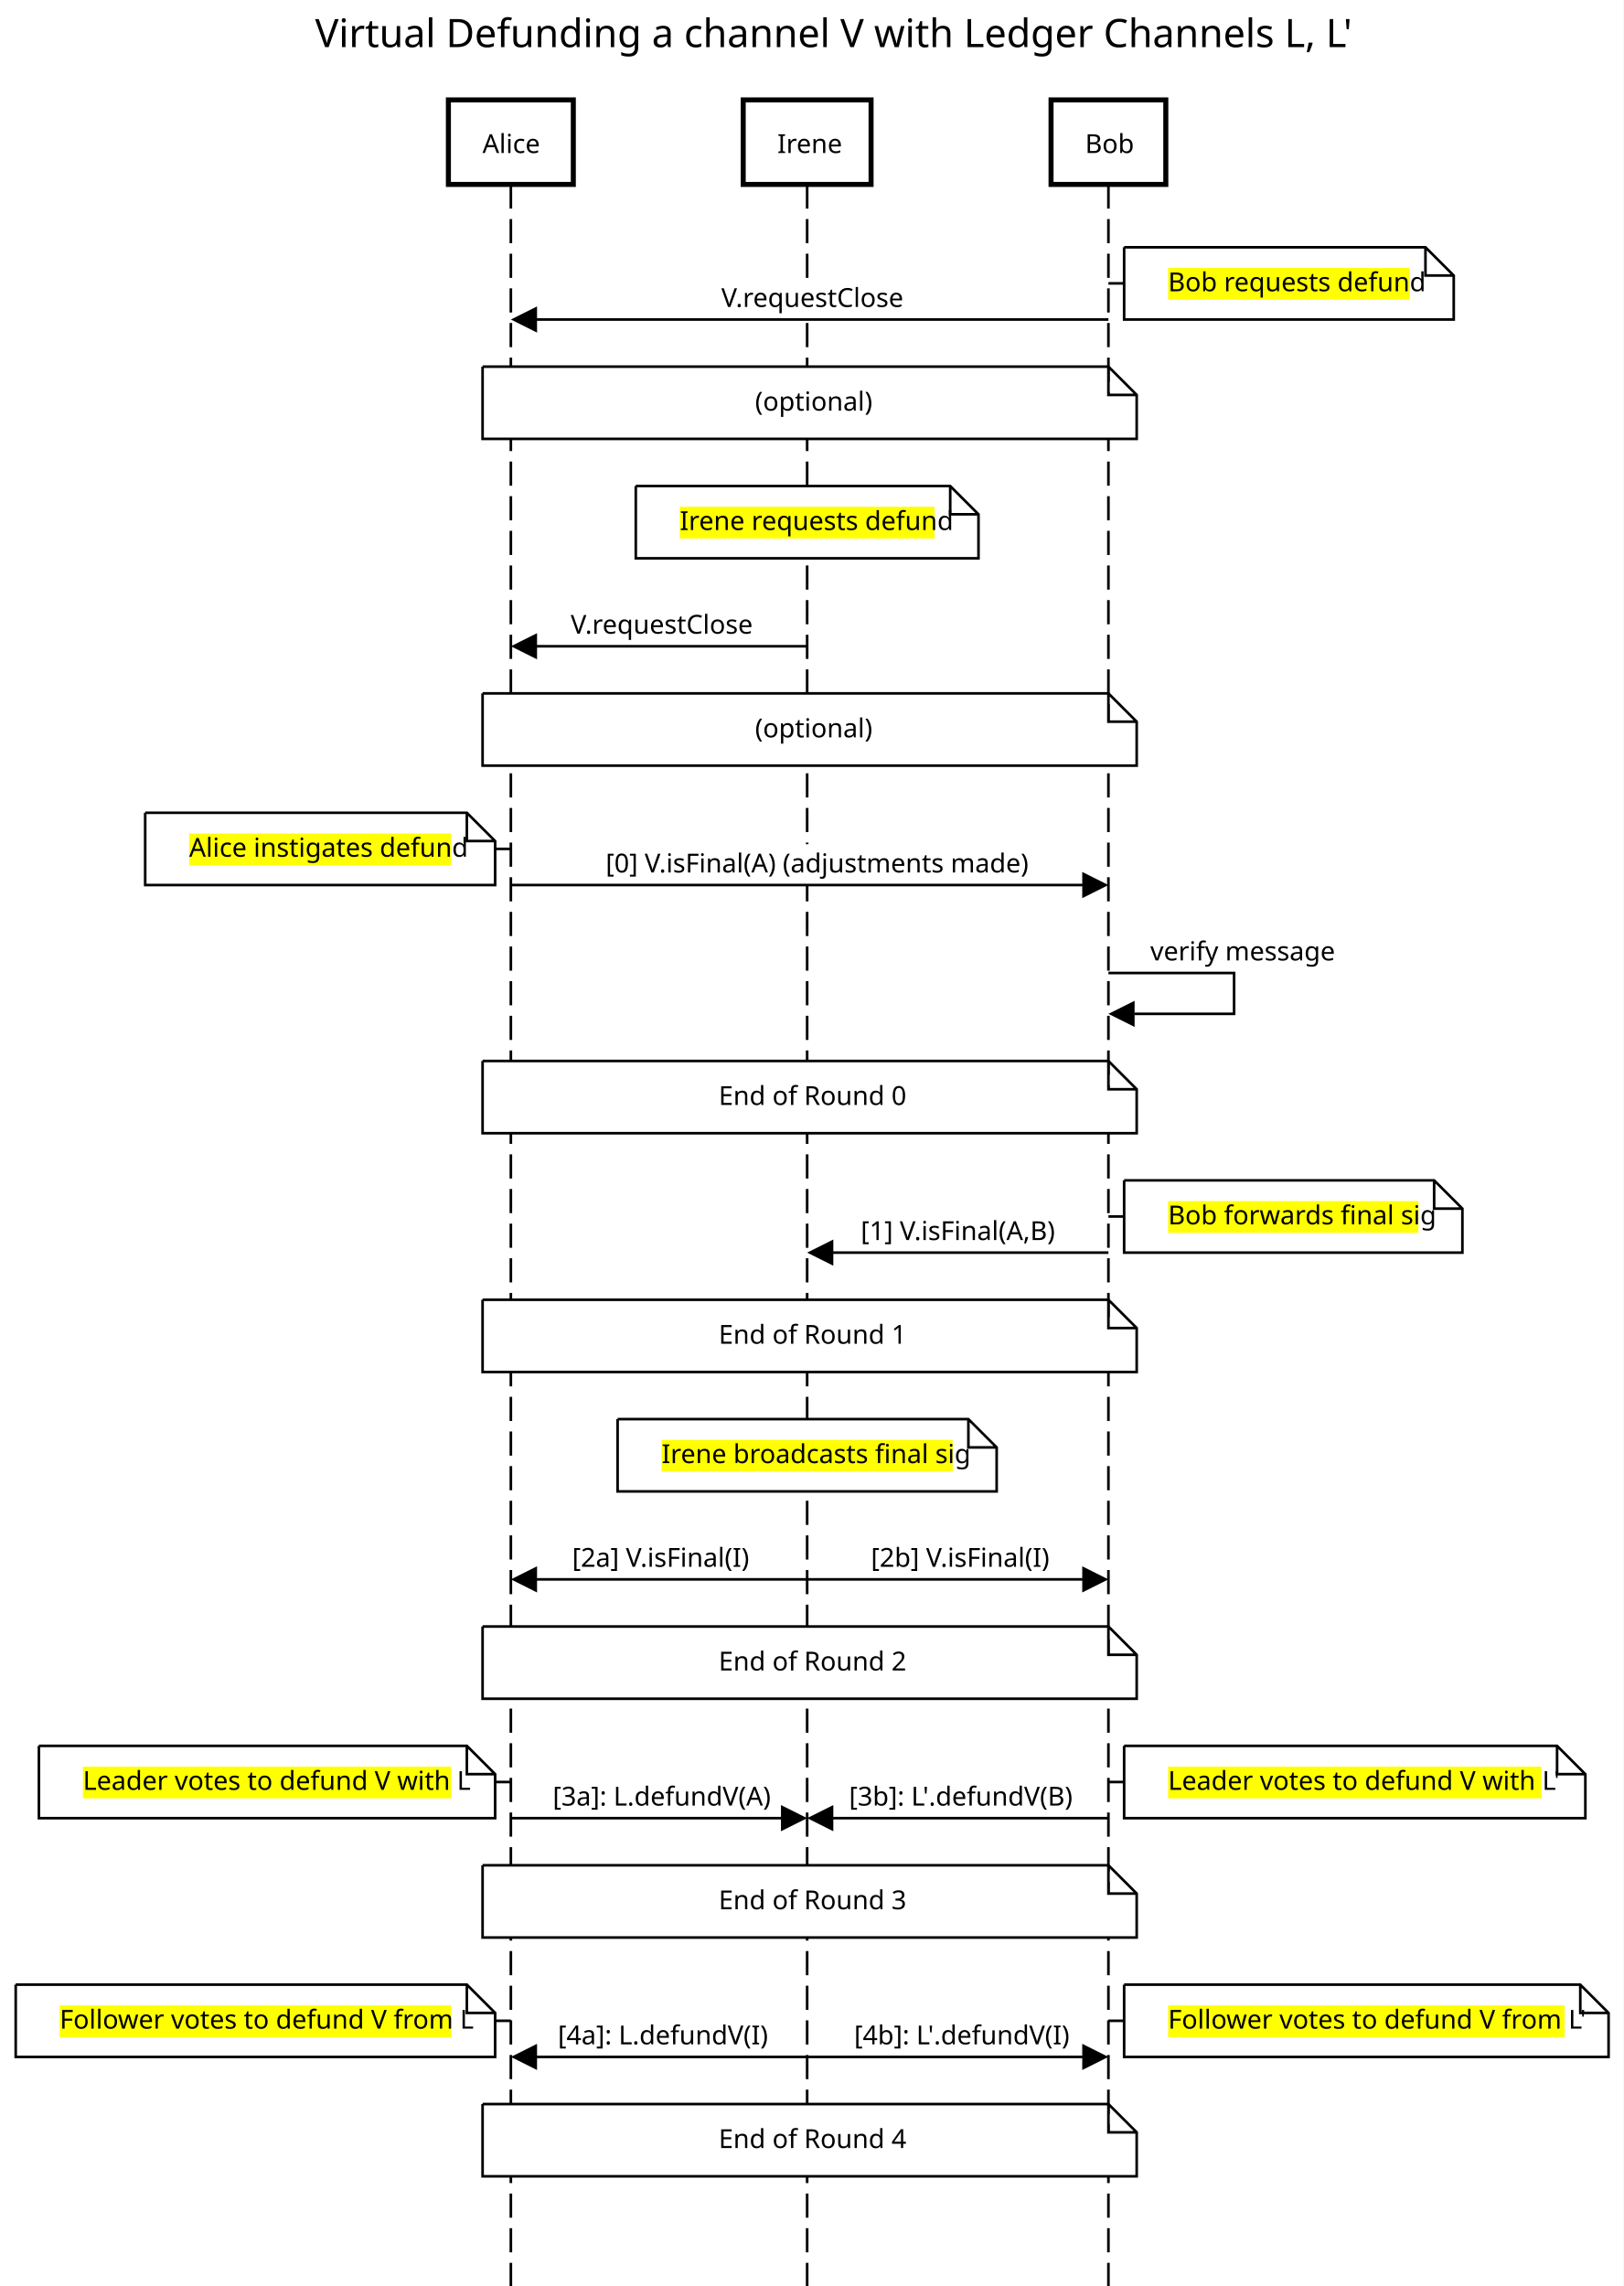
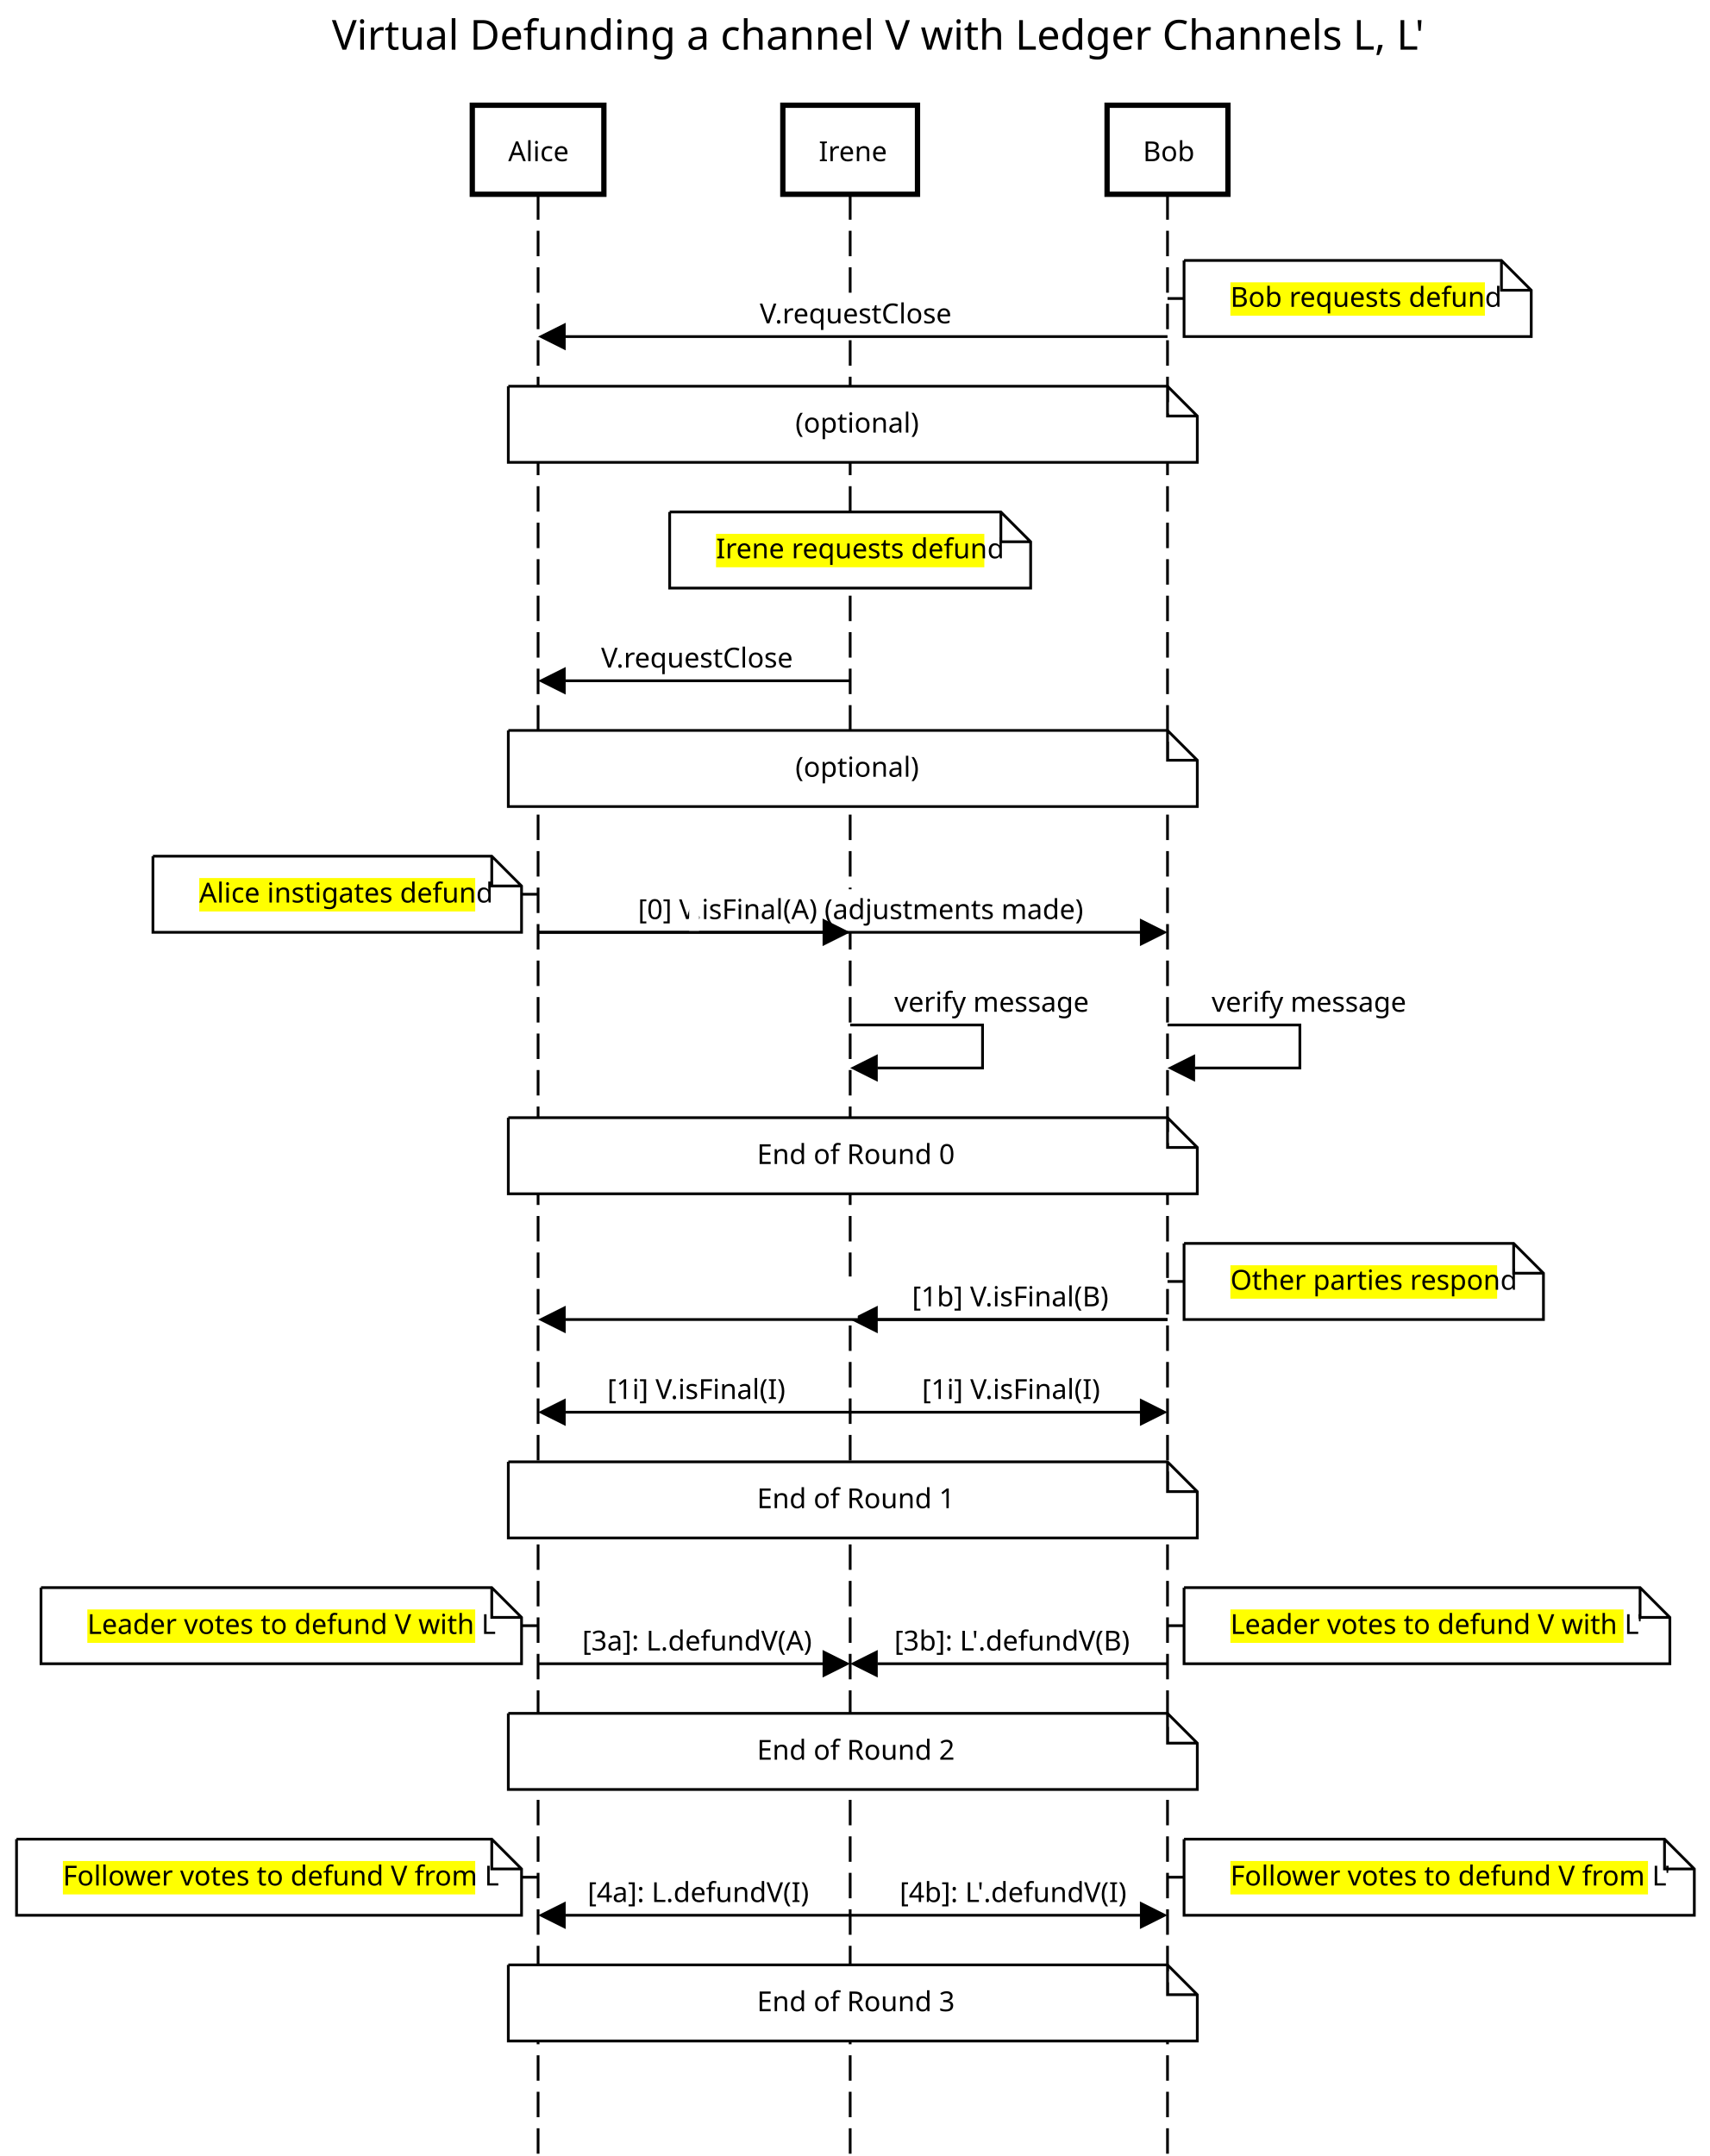
- <svg xmlns="http://www.w3.org/2000/svg" version="1.1" width="909" height="1280">
+ <svg xmlns="http://www.w3.org/2000/svg" version="1.1" width="909" height="1146">
  <defs />
  <g>
    <g />
    <g />
    <g />
    <g />
    <g />
    <g />
    <g />
    <g />
    <g />
    <g />
    <g />
    <g />
    <g />
    <g />
    <g />
    <g />
    <g />
    <g />
    <g />
    <g />
    <g />
    <g />
    <g />
    <g />
    <g />
    <g />
    <g />
    <g />
    <g />
    <g />
-     <g>
-       <rect fill="white" stroke="none" x="0" y="0" width="909" height="1280" />
+     <g />
+     <g>
+       <rect fill="white" stroke="none" x="0" y="0" width="909" height="1146" />
    </g>
    <g>
      <text fill="black" stroke="none" font-family="sans-serif" font-size="16.5pt" font-style="normal" font-weight="normal" text-decoration="normal" x="176.425" y="26.388" text-anchor="start" dominant-baseline="alphabetic" xml:space="preserve">Virtual Defunding a channel V with Ledger Channels L, L'</text>
    </g>
    <g />
    <g>
-       <path fill="none" stroke="black" paint-order="fill stroke markers" d=" M 286.04 103.264 L 286.04 1280.152" stroke-miterlimit="10" stroke-width="1.466" stroke-dasharray="13.532,5.864" />
-       <path fill="none" stroke="black" paint-order="fill stroke markers" d=" M 451.935 103.264 L 451.935 1280.152" stroke-miterlimit="10" stroke-width="1.466" stroke-dasharray="13.532,5.864" />
-       <path fill="none" stroke="black" paint-order="fill stroke markers" d=" M 620.628 103.264 L 620.628 1280.152" stroke-miterlimit="10" stroke-width="1.466" stroke-dasharray="13.532,5.864" />
+       <path fill="none" stroke="black" paint-order="fill stroke markers" d=" M 286.04 103.264 L 286.04 1146.455" stroke-miterlimit="10" stroke-width="1.466" stroke-dasharray="13.532,5.864" />
+       <path fill="none" stroke="black" paint-order="fill stroke markers" d=" M 451.935 103.264 L 451.935 1146.455" stroke-miterlimit="10" stroke-width="1.466" stroke-dasharray="13.532,5.864" />
+       <path fill="none" stroke="black" paint-order="fill stroke markers" d=" M 620.628 103.264 L 620.628 1146.455" stroke-miterlimit="10" stroke-width="1.466" stroke-dasharray="13.532,5.864" />
    </g>
    <g>
      <path fill="none" stroke="none" />
      <g>
        <path fill="white" stroke="black" paint-order="fill stroke markers" d=" M 251.065 55.942 L 321.014 55.942 L 321.014 103.264 L 251.065 103.264 L 251.065 55.942 Z" stroke-miterlimit="10" stroke-width="2.815" stroke-dasharray="" />
      </g>
      <g>
        <text fill="black" stroke="none" font-family="sans-serif" font-size="11pt" font-style="normal" font-weight="normal" text-decoration="normal" x="270.152" y="85.672" text-anchor="start" dominant-baseline="alphabetic" xml:space="preserve">Alice</text>
      </g>
      <path fill="none" stroke="none" />
      <g>
        <path fill="white" stroke="black" paint-order="fill stroke markers" d=" M 416.14 55.942 L 487.729 55.942 L 487.729 103.264 L 416.14 103.264 L 416.14 55.942 Z" stroke-miterlimit="10" stroke-width="2.815" stroke-dasharray="" />
      </g>
      <g>
        <text fill="black" stroke="none" font-family="sans-serif" font-size="11pt" font-style="normal" font-weight="normal" text-decoration="normal" x="435.227" y="85.672" text-anchor="start" dominant-baseline="alphabetic" xml:space="preserve">Irene</text>
      </g>
      <path fill="none" stroke="none" />
      <g>
        <path fill="white" stroke="black" paint-order="fill stroke markers" d=" M 588.499 55.942 L 652.758 55.942 L 652.758 103.264 L 588.499 103.264 L 588.499 55.942 Z" stroke-miterlimit="10" stroke-width="2.815" stroke-dasharray="" />
      </g>
      <g>
        <text fill="black" stroke="none" font-family="sans-serif" font-size="11pt" font-style="normal" font-weight="normal" text-decoration="normal" x="607.586" y="85.672" text-anchor="start" dominant-baseline="alphabetic" xml:space="preserve">Bob</text>
      </g>
    </g>
    <g>
      <path fill="white" stroke="black" paint-order="fill stroke markers" d=" M 620.628 158.678 L 629.424 158.678 M 629.424 138.447 L 798.145 138.447 L 813.978 154.28 L 813.978 178.908 L 629.424 178.908 L 629.424 138.447 M 798.145 138.447 L 798.145 154.28 L 813.978 154.28" stroke-miterlimit="10" stroke-width="1.466" stroke-dasharray="" />
      <g>
        <g>
          <rect fill="yellow" stroke="none" x="654.053" y="150.058" width="135.297" height="17.768" />
          <text fill="black" stroke="none" font-family="sans-serif" font-size="11pt" font-style="normal" font-weight="normal" text-decoration="normal" x="654.053" y="163.076" text-anchor="start" dominant-baseline="alphabetic" xml:space="preserve">Bob requests defund</text>
        </g>
        <g>
          <g>
            <rect fill="white" stroke="none" x="401.254" y="156.039" width="104.161" height="22.869" />
          </g>
          <text fill="black" stroke="none" font-family="sans-serif" font-size="11pt" font-style="normal" font-weight="normal" text-decoration="normal" x="403.892" y="171.871" text-anchor="start" dominant-baseline="alphabetic" xml:space="preserve">V.requestClose</text>
        </g>
        <g>
          <path fill="none" stroke="black" paint-order="fill stroke markers" d=" M 620.628 178.908 L 300.524 178.908" stroke-miterlimit="10" stroke-width="1.466" stroke-dasharray="" />
          <g transform="translate(286.0397,178.9082) translate(-286.0397,-178.9082)">
            <path fill="black" stroke="none" paint-order="stroke fill markers" d=" M 300.7 171.578 L 286.04 178.908 L 300.7 186.238 Z" />
          </g>
        </g>
        <path fill="white" stroke="black" paint-order="fill stroke markers" d=" M 270.207 205.296 L 620.628 205.296 L 636.461 221.128 L 636.461 245.757 L 270.207 245.757 L 270.207 205.296 M 620.628 205.296 L 620.628 221.128 L 636.461 221.128" stroke-miterlimit="10" stroke-width="1.466" stroke-dasharray="" />
        <g>
          <text fill="black" stroke="none" font-family="sans-serif" font-size="11pt" font-style="normal" font-weight="normal" text-decoration="normal" x="422.776" y="229.924" text-anchor="start" dominant-baseline="alphabetic" xml:space="preserve">(optional)</text>
        </g>
        <path fill="white" stroke="black" paint-order="fill stroke markers" d=" M 355.993 272.144 L 532.044 272.144 L 547.877 287.977 L 547.877 312.606 L 355.993 312.606 L 355.993 272.144 M 532.044 272.144 L 532.044 287.977 L 547.877 287.977" stroke-miterlimit="10" stroke-width="1.466" stroke-dasharray="" />
        <g>
          <g>
            <rect fill="yellow" stroke="none" x="380.621" y="283.755" width="142.627" height="17.768" />
            <text fill="black" stroke="none" font-family="sans-serif" font-size="11pt" font-style="normal" font-weight="normal" text-decoration="normal" x="380.621" y="296.773" text-anchor="start" dominant-baseline="alphabetic" xml:space="preserve">Irene requests defund</text>
          </g>
          <g>
            <g>
              <rect fill="white" stroke="none" x="316.907" y="338.993" width="104.161" height="22.869" />
            </g>
            <text fill="black" stroke="none" font-family="sans-serif" font-size="11pt" font-style="normal" font-weight="normal" text-decoration="normal" x="319.546" y="354.826" text-anchor="start" dominant-baseline="alphabetic" xml:space="preserve">V.requestClose</text>
          </g>
          <g>
            <path fill="none" stroke="black" paint-order="fill stroke markers" d=" M 451.935 361.862 L 300.524 361.862" stroke-miterlimit="10" stroke-width="1.466" stroke-dasharray="" />
            <g transform="translate(286.0397,361.8624) translate(-286.0397,-361.8624)">
              <path fill="black" stroke="none" paint-order="stroke fill markers" d=" M 300.7 354.533 L 286.04 361.862 L 300.7 369.192 Z" />
            </g>
          </g>
          <path fill="white" stroke="black" paint-order="fill stroke markers" d=" M 270.207 388.25 L 620.628 388.25 L 636.461 404.083 L 636.461 428.711 L 270.207 428.711 L 270.207 388.25 M 620.628 388.25 L 620.628 404.083 L 636.461 404.083" stroke-miterlimit="10" stroke-width="1.466" stroke-dasharray="" />
          <g>
            <text fill="black" stroke="none" font-family="sans-serif" font-size="11pt" font-style="normal" font-weight="normal" text-decoration="normal" x="422.776" y="412.879" text-anchor="start" dominant-baseline="alphabetic" xml:space="preserve">(optional)</text>
          </g>
          <path fill="white" stroke="black" paint-order="fill stroke markers" d=" M 286.04 475.329 L 277.244 475.329 M 81.294 455.099 L 261.411 455.099 L 277.244 470.931 L 277.244 495.56 L 81.294 495.56 L 81.294 455.099 M 261.411 455.099 L 261.411 470.931 L 277.244 470.931" stroke-miterlimit="10" stroke-width="1.466" stroke-dasharray="" />
          <g>
            <g>
              <rect fill="yellow" stroke="none" x="105.923" y="466.709" width="146.693" height="17.768" />
              <text fill="black" stroke="none" font-family="sans-serif" font-size="11pt" font-style="normal" font-weight="normal" text-decoration="normal" x="105.923" y="479.727" text-anchor="start" dominant-baseline="alphabetic" xml:space="preserve">Alice instigates defund</text>
            </g>
            <g>
              <g>
                <rect fill="white" stroke="none" x="336.493" y="472.691" width="233.681" height="22.869" />
              </g>
              <text fill="black" stroke="none" font-family="sans-serif" font-size="11pt" font-style="normal" font-weight="normal" text-decoration="normal" x="339.132" y="488.523" text-anchor="start" dominant-baseline="alphabetic" xml:space="preserve">[0] V.isFinal(A) (adjustments made)</text>
            </g>
            <g>
              <path fill="none" stroke="black" paint-order="fill stroke markers" d=" M 286.04 495.56 L 606.144 495.56" stroke-miterlimit="10" stroke-width="1.466" stroke-dasharray="" />
              <g transform="translate(620.6283,495.5598) translate(-620.6283,-495.5598)">
                <path fill="black" stroke="none" paint-order="stroke fill markers" d=" M 605.968 488.23 L 620.628 495.56 L 605.968 502.89 Z" />
              </g>
            </g>
            <g>
              <g>
+                 <rect fill="white" stroke="none" x="366.348" y="472.691" width="5.278" height="22.869" />
+               </g>
+               <text fill="black" stroke="none" font-family="sans-serif" font-size="11pt" font-style="normal" font-weight="normal" text-decoration="normal" x="368.987" y="488.523" text-anchor="start" dominant-baseline="alphabetic" xml:space="preserve" />
+             </g>
+             <g>
+               <path fill="none" stroke="black" paint-order="fill stroke markers" d=" M 286.04 495.56 L 437.451 495.56" stroke-miterlimit="10" stroke-width="1.466" stroke-dasharray="" />
+               <g transform="translate(451.9346,495.5598) translate(-451.9346,-495.5598)">
+                 <path fill="black" stroke="none" paint-order="stroke fill markers" d=" M 437.275 488.23 L 451.935 495.56 L 437.275 502.89 Z" />
+               </g>
+             </g>
+             <g>
+               <g>
                <rect fill="white" stroke="none" x="641.445" y="521.947" width="103.86" height="22.869" />
              </g>
              <text fill="black" stroke="none" font-family="sans-serif" font-size="11pt" font-style="normal" font-weight="normal" text-decoration="normal" x="644.084" y="537.78" text-anchor="start" dominant-baseline="alphabetic" xml:space="preserve">verify message</text>
            </g>
            <g>
              <path fill="none" stroke="black" paint-order="fill stroke markers" d=" M 620.628 544.817 L 690.995 544.817 L 690.995 567.686 L 635.112 567.686" stroke-miterlimit="10" stroke-width="1.466" stroke-dasharray="" />
              <g transform="translate(620.6283,567.686) translate(-620.6283,-567.686)">
                <path fill="black" stroke="none" paint-order="stroke fill markers" d=" M 635.288 560.356 L 620.628 567.686 L 635.288 575.016 Z" />
              </g>
            </g>
+             <g>
+               <g>
+                 <rect fill="white" stroke="none" x="472.751" y="521.947" width="103.86" height="22.869" />
+               </g>
+               <text fill="black" stroke="none" font-family="sans-serif" font-size="11pt" font-style="normal" font-weight="normal" text-decoration="normal" x="475.39" y="537.78" text-anchor="start" dominant-baseline="alphabetic" xml:space="preserve">verify message</text>
+             </g>
+             <g>
+               <path fill="none" stroke="black" paint-order="fill stroke markers" d=" M 451.935 544.817 L 522.302 544.817 L 522.302 567.686 L 466.418 567.686" stroke-miterlimit="10" stroke-width="1.466" stroke-dasharray="" />
+               <g transform="translate(451.9346,567.686) translate(-451.9346,-567.686)">
+                 <path fill="black" stroke="none" paint-order="stroke fill markers" d=" M 466.594 560.356 L 451.935 567.686 L 466.594 575.016 Z" />
+               </g>
+             </g>
            <path fill="white" stroke="black" paint-order="fill stroke markers" d=" M 270.207 594.074 L 620.628 594.074 L 636.461 609.906 L 636.461 634.535 L 270.207 634.535 L 270.207 594.074 M 620.628 594.074 L 620.628 609.906 L 636.461 609.906" stroke-miterlimit="10" stroke-width="1.466" stroke-dasharray="" />
            <g>
              <text fill="black" stroke="none" font-family="sans-serif" font-size="11pt" font-style="normal" font-weight="normal" text-decoration="normal" x="402.393" y="618.702" text-anchor="start" dominant-baseline="alphabetic" xml:space="preserve">End of Round 0</text>
            </g>
-             <path fill="white" stroke="black" paint-order="fill stroke markers" d=" M 620.628 681.153 L 629.424 681.153 M 629.424 660.922 L 802.999 660.922 L 818.831 676.755 L 818.831 701.383 L 629.424 701.383 L 629.424 660.922 M 802.999 660.922 L 802.999 676.755 L 818.831 676.755" stroke-miterlimit="10" stroke-width="1.466" stroke-dasharray="" />
-             <g>
-               <g>
-                 <rect fill="yellow" stroke="none" x="654.053" y="672.533" width="140.15" height="17.768" />
-                 <text fill="black" stroke="none" font-family="sans-serif" font-size="11pt" font-style="normal" font-weight="normal" text-decoration="normal" x="654.053" y="685.551" text-anchor="start" dominant-baseline="alphabetic" xml:space="preserve">Bob forwards final sig</text>
-               </g>
-               <g>
-                 <g>
-                   <rect fill="white" stroke="none" x="479.326" y="678.514" width="113.91" height="22.869" />
-                 </g>
-                 <text fill="black" stroke="none" font-family="sans-serif" font-size="11pt" font-style="normal" font-weight="normal" text-decoration="normal" x="481.965" y="694.347" text-anchor="start" dominant-baseline="alphabetic" xml:space="preserve">[1] V.isFinal(A,B)</text>
+             <path fill="white" stroke="black" paint-order="fill stroke markers" d=" M 620.628 681.153 L 629.424 681.153 M 629.424 660.922 L 804.638 660.922 L 820.471 676.755 L 820.471 701.383 L 629.424 701.383 L 629.424 660.922 M 804.638 660.922 L 804.638 676.755 L 820.471 676.755" stroke-miterlimit="10" stroke-width="1.466" stroke-dasharray="" />
+             <g>
+               <g>
+                 <rect fill="yellow" stroke="none" x="654.053" y="672.533" width="141.789" height="17.768" />
+                 <text fill="black" stroke="none" font-family="sans-serif" font-size="11pt" font-style="normal" font-weight="normal" text-decoration="normal" x="654.053" y="685.551" text-anchor="start" dominant-baseline="alphabetic" xml:space="preserve">Other parties respond</text>
+               </g>
+               <g>
+                 <g>
+                   <rect fill="white" stroke="none" x="482.175" y="678.514" width="108.212" height="22.869" />
+                 </g>
+                 <text fill="black" stroke="none" font-family="sans-serif" font-size="11pt" font-style="normal" font-weight="normal" text-decoration="normal" x="484.814" y="694.347" text-anchor="start" dominant-baseline="alphabetic" xml:space="preserve">[1b] V.isFinal(B)</text>
              </g>
              <g>
                <path fill="none" stroke="black" paint-order="fill stroke markers" d=" M 620.628 701.383 L 466.418 701.383" stroke-miterlimit="10" stroke-width="1.466" stroke-dasharray="" />
                <g transform="translate(451.9346,701.3834) translate(-451.9346,-701.3834)">
                  <path fill="black" stroke="none" paint-order="stroke fill markers" d=" M 466.594 694.053 L 451.935 701.383 L 466.594 708.713 Z" />
                </g>
              </g>
-               <path fill="white" stroke="black" paint-order="fill stroke markers" d=" M 270.207 727.771 L 620.628 727.771 L 636.461 743.604 L 636.461 768.232 L 270.207 768.232 L 270.207 727.771 M 620.628 727.771 L 620.628 743.604 L 636.461 743.604" stroke-miterlimit="10" stroke-width="1.466" stroke-dasharray="" />
-               <g>
-                 <text fill="black" stroke="none" font-family="sans-serif" font-size="11pt" font-style="normal" font-weight="normal" text-decoration="normal" x="402.393" y="752.399" text-anchor="start" dominant-baseline="alphabetic" xml:space="preserve">End of Round 1</text>
-               </g>
-               <path fill="white" stroke="black" paint-order="fill stroke markers" d=" M 345.817 794.62 L 542.219 794.62 L 558.052 810.452 L 558.052 835.081 L 345.817 835.081 L 345.817 794.62 M 542.219 794.62 L 542.219 810.452 L 558.052 810.452" stroke-miterlimit="10" stroke-width="1.466" stroke-dasharray="" />
-               <g>
-                 <g>
-                   <rect fill="yellow" stroke="none" x="370.446" y="806.23" width="162.978" height="17.768" />
-                   <text fill="black" stroke="none" font-family="sans-serif" font-size="11pt" font-style="normal" font-weight="normal" text-decoration="normal" x="370.446" y="819.248" text-anchor="start" dominant-baseline="alphabetic" xml:space="preserve">Irene broadcasts final sig</text>
-                 </g>
-                 <g>
-                   <g>
-                     <rect fill="white" stroke="none" x="317.734" y="861.468" width="102.507" height="22.869" />
-                   </g>
-                   <text fill="black" stroke="none" font-family="sans-serif" font-size="11pt" font-style="normal" font-weight="normal" text-decoration="normal" x="320.372" y="877.301" text-anchor="start" dominant-baseline="alphabetic" xml:space="preserve">[2a] V.isFinal(I)</text>
-                 </g>
-                 <g>
-                   <path fill="none" stroke="black" paint-order="fill stroke markers" d=" M 451.935 884.338 L 300.524 884.338" stroke-miterlimit="10" stroke-width="1.466" stroke-dasharray="" />
-                   <g transform="translate(286.0397,884.3376) translate(-286.0397,-884.3376)">
-                     <path fill="black" stroke="none" paint-order="stroke fill markers" d=" M 300.7 877.008 L 286.04 884.338 L 300.7 891.668 Z" />
-                   </g>
-                 </g>
-                 <g>
-                   <g>
-                     <rect fill="white" stroke="none" x="485.028" y="861.468" width="102.507" height="22.869" />
-                   </g>
-                   <text fill="black" stroke="none" font-family="sans-serif" font-size="11pt" font-style="normal" font-weight="normal" text-decoration="normal" x="487.667" y="877.301" text-anchor="start" dominant-baseline="alphabetic" xml:space="preserve">[2b] V.isFinal(I)</text>
-                 </g>
-                 <g>
-                   <path fill="none" stroke="black" paint-order="fill stroke markers" d=" M 451.935 884.338 L 606.144 884.338" stroke-miterlimit="10" stroke-width="1.466" stroke-dasharray="" />
-                   <g transform="translate(620.6283,884.3376) translate(-620.6283,-884.3376)">
-                     <path fill="black" stroke="none" paint-order="stroke fill markers" d=" M 605.968 877.008 L 620.628 884.338 L 605.968 891.668 Z" />
-                   </g>
-                 </g>
-                 <path fill="white" stroke="black" paint-order="fill stroke markers" d=" M 270.207 910.725 L 620.628 910.725 L 636.461 926.558 L 636.461 951.186 L 270.207 951.186 L 270.207 910.725 M 620.628 910.725 L 620.628 926.558 L 636.461 926.558" stroke-miterlimit="10" stroke-width="1.466" stroke-dasharray="" />
-                 <g>
-                   <text fill="black" stroke="none" font-family="sans-serif" font-size="11pt" font-style="normal" font-weight="normal" text-decoration="normal" x="402.393" y="935.354" text-anchor="start" dominant-baseline="alphabetic" xml:space="preserve">End of Round 2</text>
-                 </g>
-                 <path fill="white" stroke="black" paint-order="fill stroke markers" d=" M 286.04 997.804 L 277.244 997.804 M 21.795 977.574 L 261.411 977.574 L 277.244 993.407 L 277.244 1018.035 L 21.795 1018.035 L 21.795 977.574 M 261.411 977.574 L 261.411 993.407 L 277.244 993.407" stroke-miterlimit="10" stroke-width="1.466" stroke-dasharray="" />
-                 <g>
-                   <g>
-                     <rect fill="yellow" stroke="none" x="46.424" y="989.185" width="206.192" height="17.768" />
-                     <text fill="black" stroke="none" font-family="sans-serif" font-size="11pt" font-style="normal" font-weight="normal" text-decoration="normal" x="46.424" y="1002.202" text-anchor="start" dominant-baseline="alphabetic" xml:space="preserve">Leader votes to defund V with L</text>
-                   </g>
+               <g>
+                 <g>
+                   <rect fill="white" stroke="none" x="450.695" y="678.514" width="5.278" height="22.869" />
+                 </g>
+                 <text fill="black" stroke="none" font-family="sans-serif" font-size="11pt" font-style="normal" font-weight="normal" text-decoration="normal" x="453.334" y="694.347" text-anchor="start" dominant-baseline="alphabetic" xml:space="preserve" />
+               </g>
+               <g>
+                 <path fill="none" stroke="black" paint-order="fill stroke markers" d=" M 620.628 701.383 L 300.524 701.383" stroke-miterlimit="10" stroke-width="1.466" stroke-dasharray="" />
+                 <g transform="translate(286.0397,701.3834) translate(-286.0397,-701.3834)">
+                   <path fill="black" stroke="none" paint-order="stroke fill markers" d=" M 300.7 694.053 L 286.04 701.383 L 300.7 708.713 Z" />
+                 </g>
+               </g>
+               <g>
+                 <g>
+                   <rect fill="white" stroke="none" x="487.476" y="727.771" width="97.611" height="22.869" />
+                 </g>
+                 <text fill="black" stroke="none" font-family="sans-serif" font-size="11pt" font-style="normal" font-weight="normal" text-decoration="normal" x="490.115" y="743.604" text-anchor="start" dominant-baseline="alphabetic" xml:space="preserve">[1i] V.isFinal(I)</text>
+               </g>
+               <g>
+                 <path fill="none" stroke="black" paint-order="fill stroke markers" d=" M 451.935 750.64 L 606.144 750.64" stroke-miterlimit="10" stroke-width="1.466" stroke-dasharray="" />
+                 <g transform="translate(620.6283,750.6403) translate(-620.6283,-750.6403)">
+                   <path fill="black" stroke="none" paint-order="stroke fill markers" d=" M 605.968 743.31 L 620.628 750.64 L 605.968 757.97 Z" />
+                 </g>
+               </g>
+               <g>
+                 <g>
+                   <rect fill="white" stroke="none" x="320.182" y="727.771" width="97.611" height="22.869" />
+                 </g>
+                 <text fill="black" stroke="none" font-family="sans-serif" font-size="11pt" font-style="normal" font-weight="normal" text-decoration="normal" x="322.82" y="743.604" text-anchor="start" dominant-baseline="alphabetic" xml:space="preserve">[1i] V.isFinal(I)</text>
+               </g>
+               <g>
+                 <path fill="none" stroke="black" paint-order="fill stroke markers" d=" M 451.935 750.64 L 300.524 750.64" stroke-miterlimit="10" stroke-width="1.466" stroke-dasharray="" />
+                 <g transform="translate(286.0397,750.6403) translate(-286.0397,-750.6403)">
+                   <path fill="black" stroke="none" paint-order="stroke fill markers" d=" M 300.7 743.31 L 286.04 750.64 L 300.7 757.97 Z" />
+                 </g>
+               </g>
+               <path fill="white" stroke="black" paint-order="fill stroke markers" d=" M 270.207 777.028 L 620.628 777.028 L 636.461 792.861 L 636.461 817.489 L 270.207 817.489 L 270.207 777.028 M 620.628 777.028 L 620.628 792.861 L 636.461 792.861" stroke-miterlimit="10" stroke-width="1.466" stroke-dasharray="" />
+               <g>
+                 <text fill="black" stroke="none" font-family="sans-serif" font-size="11pt" font-style="normal" font-weight="normal" text-decoration="normal" x="402.393" y="801.656" text-anchor="start" dominant-baseline="alphabetic" xml:space="preserve">End of Round 1</text>
+               </g>
+               <path fill="white" stroke="black" paint-order="fill stroke markers" d=" M 286.04 864.107 L 277.244 864.107 M 21.795 843.877 L 261.411 843.877 L 277.244 859.709 L 277.244 884.338 L 21.795 884.338 L 21.795 843.877 M 261.411 843.877 L 261.411 859.709 L 277.244 859.709" stroke-miterlimit="10" stroke-width="1.466" stroke-dasharray="" />
+               <g>
+                 <g>
+                   <rect fill="yellow" stroke="none" x="46.424" y="855.487" width="206.192" height="17.768" />
+                   <text fill="black" stroke="none" font-family="sans-serif" font-size="11pt" font-style="normal" font-weight="normal" text-decoration="normal" x="46.424" y="868.505" text-anchor="start" dominant-baseline="alphabetic" xml:space="preserve">Leader votes to defund V with L</text>
+                 </g>
+                 <g>
+                   <g>
+                     <rect fill="white" stroke="none" x="306.857" y="861.468" width="124.261" height="22.869" />
+                   </g>
+                   <text fill="black" stroke="none" font-family="sans-serif" font-size="11pt" font-style="normal" font-weight="normal" text-decoration="normal" x="309.495" y="877.301" text-anchor="start" dominant-baseline="alphabetic" xml:space="preserve">[3a]: L.defundV(A)</text>
+                 </g>
+                 <g>
+                   <path fill="none" stroke="black" paint-order="fill stroke markers" d=" M 286.04 884.338 L 437.451 884.338" stroke-miterlimit="10" stroke-width="1.466" stroke-dasharray="" />
+                   <g transform="translate(451.9346,884.3376) translate(-451.9346,-884.3376)">
+                     <path fill="black" stroke="none" paint-order="stroke fill markers" d=" M 437.275 877.008 L 451.935 884.338 L 437.275 891.668 Z" />
+                   </g>
+                 </g>
+                 <g>
+                   <g>
+                     <rect fill="white" stroke="none" x="472.751" y="861.468" width="127.06" height="22.869" />
+                   </g>
+                   <text fill="black" stroke="none" font-family="sans-serif" font-size="11pt" font-style="normal" font-weight="normal" text-decoration="normal" x="475.39" y="877.301" text-anchor="start" dominant-baseline="alphabetic" xml:space="preserve">[3b]: L'.defundV(B)</text>
+                 </g>
+                 <g>
+                   <path fill="none" stroke="black" paint-order="fill stroke markers" d=" M 620.628 884.338 L 466.418 884.338" stroke-miterlimit="10" stroke-width="1.466" stroke-dasharray="" />
+                   <g transform="translate(451.9346,884.3376) translate(-451.9346,-884.3376)">
+                     <path fill="black" stroke="none" paint-order="stroke fill markers" d=" M 466.594 877.008 L 451.935 884.338 L 466.594 891.668 Z" />
+                   </g>
+                 </g>
+                 <path fill="white" stroke="black" paint-order="fill stroke markers" d=" M 620.628 864.107 L 629.424 864.107 M 629.424 843.877 L 871.839 843.877 L 887.672 859.709 L 887.672 884.338 L 629.424 884.338 L 629.424 843.877 M 871.839 843.877 L 871.839 859.709 L 887.672 859.709" stroke-miterlimit="10" stroke-width="1.466" stroke-dasharray="" />
+                 <g>
+                   <g>
+                     <rect fill="yellow" stroke="none" x="654.053" y="855.487" width="208.991" height="17.768" />
+                     <text fill="black" stroke="none" font-family="sans-serif" font-size="11pt" font-style="normal" font-weight="normal" text-decoration="normal" x="654.053" y="868.505" text-anchor="start" dominant-baseline="alphabetic" xml:space="preserve">Leader votes to defund V with L'</text>
+                   </g>
+                   <path fill="white" stroke="black" paint-order="fill stroke markers" d=" M 270.207 910.725 L 620.628 910.725 L 636.461 926.558 L 636.461 951.186 L 270.207 951.186 L 270.207 910.725 M 620.628 910.725 L 620.628 926.558 L 636.461 926.558" stroke-miterlimit="10" stroke-width="1.466" stroke-dasharray="" />
+                   <g>
+                     <text fill="black" stroke="none" font-family="sans-serif" font-size="11pt" font-style="normal" font-weight="normal" text-decoration="normal" x="402.393" y="935.354" text-anchor="start" dominant-baseline="alphabetic" xml:space="preserve">End of Round 2</text>
+                   </g>
+                   <path fill="white" stroke="black" paint-order="fill stroke markers" d=" M 286.04 997.804 L 277.244 997.804 M 8.796 977.574 L 261.411 977.574 L 277.244 993.407 L 277.244 1018.035 L 8.796 1018.035 L 8.796 977.574 M 261.411 977.574 L 261.411 993.407 L 277.244 993.407" stroke-miterlimit="10" stroke-width="1.466" stroke-dasharray="" />
                  <g>
                    <g>
-                       <rect fill="white" stroke="none" x="306.857" y="995.166" width="124.261" height="22.869" />
+                       <rect fill="yellow" stroke="none" x="33.424" y="989.185" width="219.191" height="17.768" />
+                       <text fill="black" stroke="none" font-family="sans-serif" font-size="11pt" font-style="normal" font-weight="normal" text-decoration="normal" x="33.424" y="1002.202" text-anchor="start" dominant-baseline="alphabetic" xml:space="preserve">Follower votes to defund V from L</text>
                    </g>
-                     <text fill="black" stroke="none" font-family="sans-serif" font-size="11pt" font-style="normal" font-weight="normal" text-decoration="normal" x="309.495" y="1010.998" text-anchor="start" dominant-baseline="alphabetic" xml:space="preserve">[3a]: L.defundV(A)</text>
-                   </g>
-                   <g>
-                     <path fill="none" stroke="black" paint-order="fill stroke markers" d=" M 286.04 1018.035 L 437.451 1018.035" stroke-miterlimit="10" stroke-width="1.466" stroke-dasharray="" />
-                     <g transform="translate(451.9346,1018.035) translate(-451.9346,-1018.035)">
-                       <path fill="black" stroke="none" paint-order="stroke fill markers" d=" M 437.275 1010.705 L 451.935 1018.035 L 437.275 1025.365 Z" />
+                     <g>
+                       <g>
+                         <rect fill="white" stroke="none" x="309.709" y="995.166" width="118.556" height="22.869" />
+                       </g>
+                       <text fill="black" stroke="none" font-family="sans-serif" font-size="11pt" font-style="normal" font-weight="normal" text-decoration="normal" x="312.348" y="1010.998" text-anchor="start" dominant-baseline="alphabetic" xml:space="preserve">[4a]: L.defundV(I)</text>
                    </g>
-                   </g>
-                   <g>
                    <g>
-                       <rect fill="white" stroke="none" x="472.751" y="995.166" width="127.06" height="22.869" />
+                       <path fill="none" stroke="black" paint-order="fill stroke markers" d=" M 451.935 1018.035 L 300.524 1018.035" stroke-miterlimit="10" stroke-width="1.466" stroke-dasharray="" />
+                       <g transform="translate(286.0397,1018.035) translate(-286.0397,-1018.035)">
+                         <path fill="black" stroke="none" paint-order="stroke fill markers" d=" M 300.7 1010.705 L 286.04 1018.035 L 300.7 1025.365 Z" />
+                       </g>
                    </g>
-                     <text fill="black" stroke="none" font-family="sans-serif" font-size="11pt" font-style="normal" font-weight="normal" text-decoration="normal" x="475.39" y="1010.998" text-anchor="start" dominant-baseline="alphabetic" xml:space="preserve">[3b]: L'.defundV(B)</text>
-                   </g>
-                   <g>
-                     <path fill="none" stroke="black" paint-order="fill stroke markers" d=" M 620.628 1018.035 L 466.418 1018.035" stroke-miterlimit="10" stroke-width="1.466" stroke-dasharray="" />
-                     <g transform="translate(451.9346,1018.035) translate(-451.9346,-1018.035)">
-                       <path fill="black" stroke="none" paint-order="stroke fill markers" d=" M 466.594 1010.705 L 451.935 1018.035 L 466.594 1025.365 Z" />
-                     </g>
-                   </g>
-                   <path fill="white" stroke="black" paint-order="fill stroke markers" d=" M 620.628 997.804 L 629.424 997.804 M 629.424 977.574 L 871.839 977.574 L 887.672 993.407 L 887.672 1018.035 L 629.424 1018.035 L 629.424 977.574 M 871.839 977.574 L 871.839 993.407 L 887.672 993.407" stroke-miterlimit="10" stroke-width="1.466" stroke-dasharray="" />
-                   <g>
+                     <path fill="white" stroke="black" paint-order="fill stroke markers" d=" M 620.628 997.804 L 629.424 997.804 M 629.424 977.574 L 884.838 977.574 L 900.671 993.407 L 900.671 1018.035 L 629.424 1018.035 L 629.424 977.574 M 884.838 977.574 L 884.838 993.407 L 900.671 993.407" stroke-miterlimit="10" stroke-width="1.466" stroke-dasharray="" />
                    <g>
-                       <rect fill="yellow" stroke="none" x="654.053" y="989.185" width="208.991" height="17.768" />
-                       <text fill="black" stroke="none" font-family="sans-serif" font-size="11pt" font-style="normal" font-weight="normal" text-decoration="normal" x="654.053" y="1002.202" text-anchor="start" dominant-baseline="alphabetic" xml:space="preserve">Leader votes to defund V with L'</text>
-                     </g>
-                     <path fill="white" stroke="black" paint-order="fill stroke markers" d=" M 270.207 1044.423 L 620.628 1044.423 L 636.461 1060.255 L 636.461 1084.884 L 270.207 1084.884 L 270.207 1044.423 M 620.628 1044.423 L 620.628 1060.255 L 636.461 1060.255" stroke-miterlimit="10" stroke-width="1.466" stroke-dasharray="" />
-                     <g>
-                       <text fill="black" stroke="none" font-family="sans-serif" font-size="11pt" font-style="normal" font-weight="normal" text-decoration="normal" x="402.393" y="1069.051" text-anchor="start" dominant-baseline="alphabetic" xml:space="preserve">End of Round 3</text>
-                     </g>
-                     <path fill="white" stroke="black" paint-order="fill stroke markers" d=" M 286.04 1131.502 L 277.244 1131.502 M 8.796 1111.271 L 261.411 1111.271 L 277.244 1127.104 L 277.244 1151.732 L 8.796 1151.732 L 8.796 1111.271 M 261.411 1111.271 L 261.411 1127.104 L 277.244 1127.104" stroke-miterlimit="10" stroke-width="1.466" stroke-dasharray="" />
-                     <g>
-                       <g>
-                         <rect fill="yellow" stroke="none" x="33.424" y="1122.882" width="219.191" height="17.768" />
-                         <text fill="black" stroke="none" font-family="sans-serif" font-size="11pt" font-style="normal" font-weight="normal" text-decoration="normal" x="33.424" y="1135.9" text-anchor="start" dominant-baseline="alphabetic" xml:space="preserve">Follower votes to defund V from L</text>
+                       <g>
+                         <rect fill="yellow" stroke="none" x="654.053" y="989.185" width="221.99" height="17.768" />
+                         <text fill="black" stroke="none" font-family="sans-serif" font-size="11pt" font-style="normal" font-weight="normal" text-decoration="normal" x="654.053" y="1002.202" text-anchor="start" dominant-baseline="alphabetic" xml:space="preserve">Follower votes to defund V from L'</text>
                      </g>
                      <g>
                        <g>
-                           <rect fill="white" stroke="none" x="309.709" y="1128.863" width="118.556" height="22.869" />
+                           <rect fill="white" stroke="none" x="475.604" y="995.166" width="121.355" height="22.869" />
                        </g>
-                         <text fill="black" stroke="none" font-family="sans-serif" font-size="11pt" font-style="normal" font-weight="normal" text-decoration="normal" x="312.348" y="1144.696" text-anchor="start" dominant-baseline="alphabetic" xml:space="preserve">[4a]: L.defundV(I)</text>
-                       </g>
-                       <g>
-                         <path fill="none" stroke="black" paint-order="fill stroke markers" d=" M 451.935 1151.732 L 300.524 1151.732" stroke-miterlimit="10" stroke-width="1.466" stroke-dasharray="" />
-                         <g transform="translate(286.0397,1151.732) translate(-286.0397,-1151.732)">
-                           <path fill="black" stroke="none" paint-order="stroke fill markers" d=" M 300.7 1144.402 L 286.04 1151.732 L 300.7 1159.062 Z" />
+                         <text fill="black" stroke="none" font-family="sans-serif" font-size="11pt" font-style="normal" font-weight="normal" text-decoration="normal" x="478.243" y="1010.998" text-anchor="start" dominant-baseline="alphabetic" xml:space="preserve">[4b]: L'.defundV(I)</text>
+                       </g>
+                       <g>
+                         <path fill="none" stroke="black" paint-order="fill stroke markers" d=" M 451.935 1018.035 L 606.144 1018.035" stroke-miterlimit="10" stroke-width="1.466" stroke-dasharray="" />
+                         <g transform="translate(620.6283,1018.035) translate(-620.6283,-1018.035)">
+                           <path fill="black" stroke="none" paint-order="stroke fill markers" d=" M 605.968 1010.705 L 620.628 1018.035 L 605.968 1025.365 Z" />
                        </g>
                      </g>
-                       <path fill="white" stroke="black" paint-order="fill stroke markers" d=" M 620.628 1131.502 L 629.424 1131.502 M 629.424 1111.271 L 884.838 1111.271 L 900.671 1127.104 L 900.671 1151.732 L 629.424 1151.732 L 629.424 1111.271 M 884.838 1111.271 L 884.838 1127.104 L 900.671 1127.104" stroke-miterlimit="10" stroke-width="1.466" stroke-dasharray="" />
-                       <g>
-                         <g>
-                           <rect fill="yellow" stroke="none" x="654.053" y="1122.882" width="221.99" height="17.768" />
-                           <text fill="black" stroke="none" font-family="sans-serif" font-size="11pt" font-style="normal" font-weight="normal" text-decoration="normal" x="654.053" y="1135.9" text-anchor="start" dominant-baseline="alphabetic" xml:space="preserve">Follower votes to defund V from L'</text>
-                         </g>
-                         <g>
-                           <g>
-                             <rect fill="white" stroke="none" x="475.604" y="1128.863" width="121.355" height="22.869" />
-                           </g>
-                           <text fill="black" stroke="none" font-family="sans-serif" font-size="11pt" font-style="normal" font-weight="normal" text-decoration="normal" x="478.243" y="1144.696" text-anchor="start" dominant-baseline="alphabetic" xml:space="preserve">[4b]: L'.defundV(I)</text>
-                         </g>
-                         <g>
-                           <path fill="none" stroke="black" paint-order="fill stroke markers" d=" M 451.935 1151.732 L 606.144 1151.732" stroke-miterlimit="10" stroke-width="1.466" stroke-dasharray="" />
-                           <g transform="translate(620.6283,1151.732) translate(-620.6283,-1151.732)">
-                             <path fill="black" stroke="none" paint-order="stroke fill markers" d=" M 605.968 1144.402 L 620.628 1151.732 L 605.968 1159.062 Z" />
-                           </g>
-                         </g>
-                         <path fill="white" stroke="black" paint-order="fill stroke markers" d=" M 270.207 1178.12 L 620.628 1178.12 L 636.461 1193.953 L 636.461 1218.581 L 270.207 1218.581 L 270.207 1178.12 M 620.628 1178.12 L 620.628 1193.953 L 636.461 1193.953" stroke-miterlimit="10" stroke-width="1.466" stroke-dasharray="" />
-                         <g>
-                           <text fill="black" stroke="none" font-family="sans-serif" font-size="11pt" font-style="normal" font-weight="normal" text-decoration="normal" x="402.393" y="1202.748" text-anchor="start" dominant-baseline="alphabetic" xml:space="preserve">End of Round 4</text>
-                         </g>
+                       <path fill="white" stroke="black" paint-order="fill stroke markers" d=" M 270.207 1044.423 L 620.628 1044.423 L 636.461 1060.255 L 636.461 1084.884 L 270.207 1084.884 L 270.207 1044.423 M 620.628 1044.423 L 620.628 1060.255 L 636.461 1060.255" stroke-miterlimit="10" stroke-width="1.466" stroke-dasharray="" />
+                       <g>
+                         <text fill="black" stroke="none" font-family="sans-serif" font-size="11pt" font-style="normal" font-weight="normal" text-decoration="normal" x="402.393" y="1069.051" text-anchor="start" dominant-baseline="alphabetic" xml:space="preserve">End of Round 3</text>
                      </g>
                    </g>
                  </g>
                </g>
              </g>
            </g>
          </g>
        </g>
      </g>
    </g>
  </g>
</svg>
